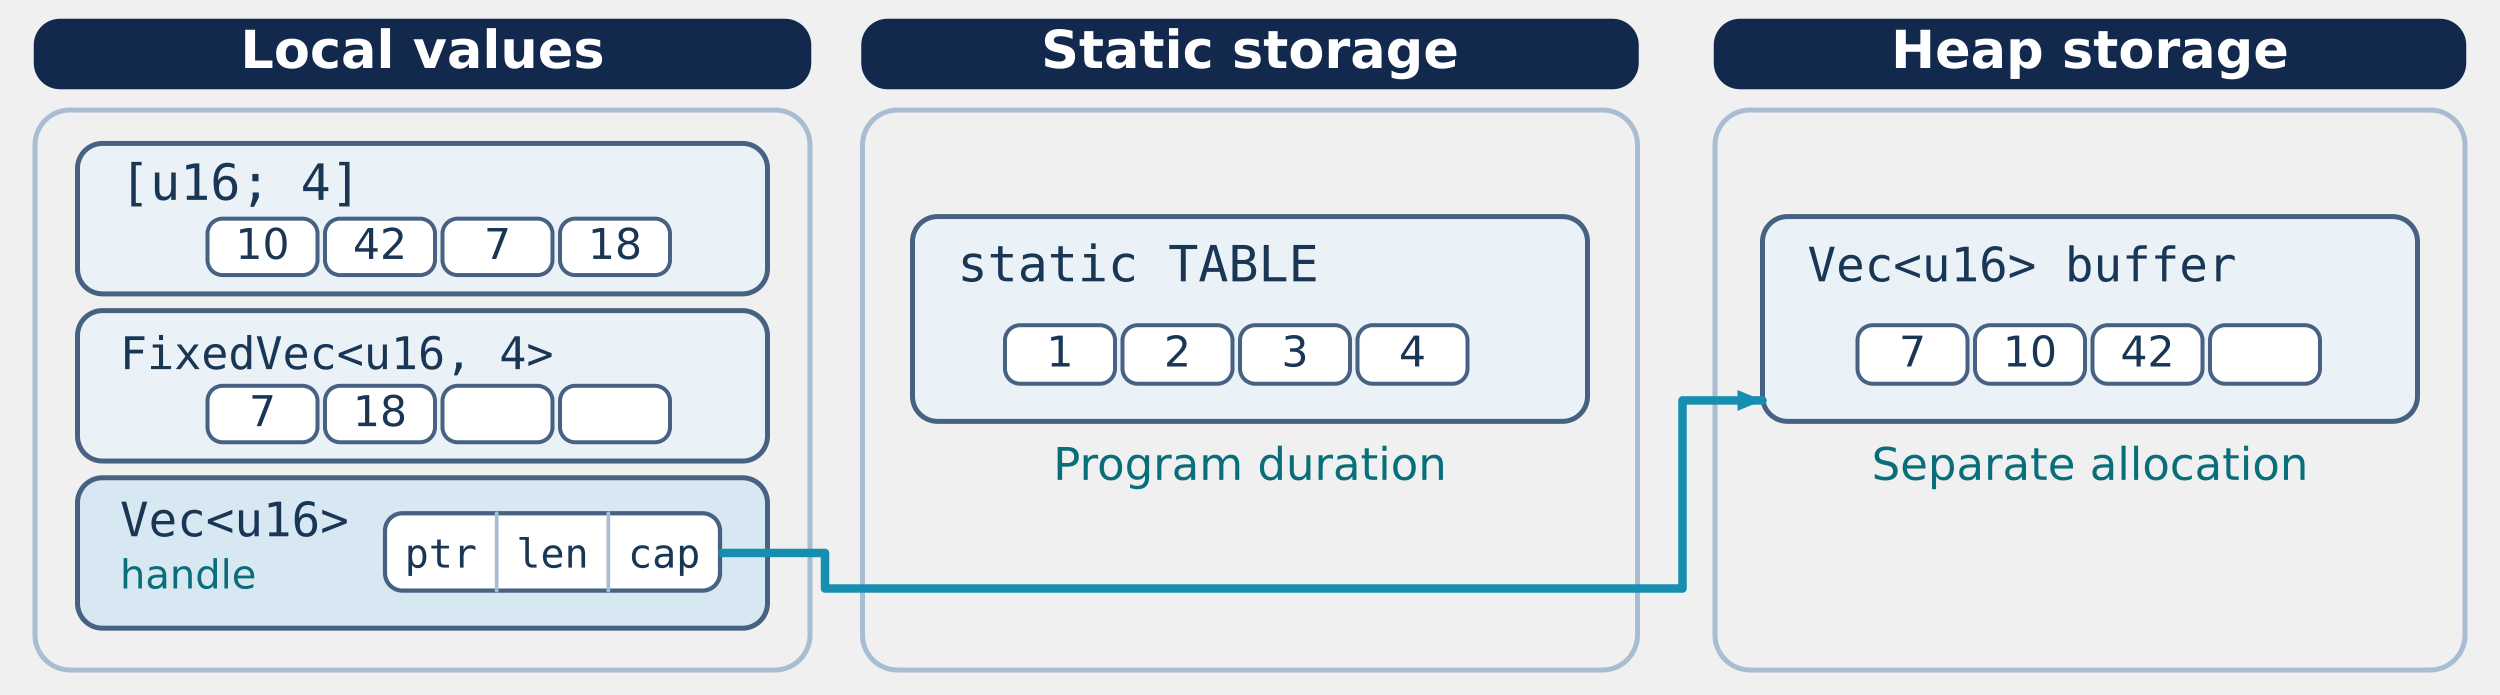
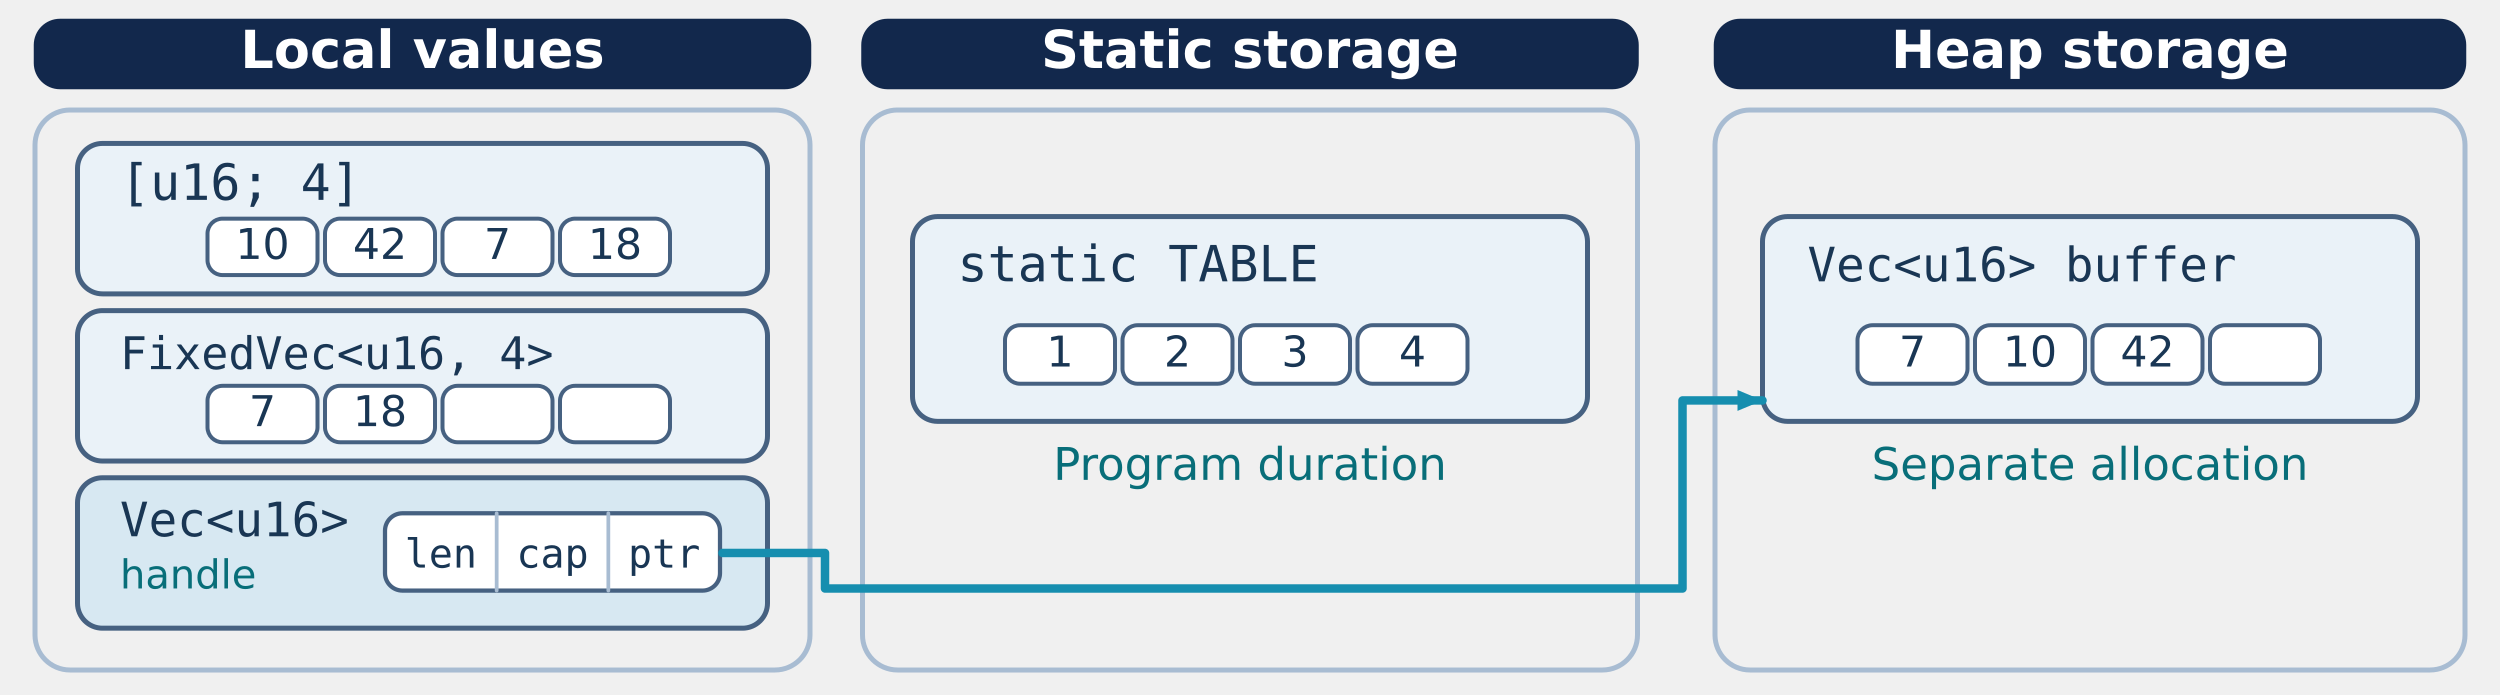
<svg xmlns="http://www.w3.org/2000/svg" width="1000" height="278" viewBox="0 0 1000 278" role="img" aria-labelledby="title desc">
  <rect x="14" y="8" width="310" height="27.2" rx="10" fill="#12284C" stroke="#12284C" stroke-width="1" />
  <text x="169.0" y="27.2" fill="#FFFFFF" font-family="DejaVu Sans, sans-serif" font-size="21" font-weight="700" text-anchor="middle">Local values</text>
  <rect x="14" y="44" width="310" height="224" rx="14" fill="none" stroke="#A8BCD2" stroke-width="2" />
  <rect x="345" y="8" width="310" height="27.2" rx="10" fill="#12284C" stroke="#12284C" stroke-width="1" />
  <text x="500.0" y="27.2" fill="#FFFFFF" font-family="DejaVu Sans, sans-serif" font-size="21" font-weight="700" text-anchor="middle">Static storage</text>
  <rect x="345" y="44" width="310" height="224" rx="14" fill="none" stroke="#A8BCD2" stroke-width="2" />
  <rect x="686" y="8" width="300" height="27.2" rx="10" fill="#12284C" stroke="#12284C" stroke-width="1" />
  <text x="836.0" y="27.2" fill="#FFFFFF" font-family="DejaVu Sans, sans-serif" font-size="21" font-weight="700" text-anchor="middle">Heap storage</text>
  <rect x="686" y="44" width="300" height="224" rx="14" fill="none" stroke="#A8BCD2" stroke-width="2" />
  <rect x="31" y="57.37" width="276" height="60.18" rx="10" fill="#EAF2F8" stroke="#466181" stroke-width="2" />
  <text x="48" y="79.94" fill="#193654" font-family="DejaVu Sans Mono, monospace" font-size="20" font-weight="400" text-anchor="start">[u16; 4]</text>
  <rect x="83" y="87.46" width="44" height="22.57" rx="6" fill="#FFFFFF" stroke="#466181" stroke-width="1.6" />
  <text x="105.0" y="103.58" fill="#193654" font-family="DejaVu Sans, sans-serif" font-size="17" font-weight="400" text-anchor="middle">10</text>
  <rect x="130" y="87.46" width="44" height="22.57" rx="6" fill="#FFFFFF" stroke="#466181" stroke-width="1.6" />
  <text x="152.0" y="103.58" fill="#193654" font-family="DejaVu Sans, sans-serif" font-size="17" font-weight="400" text-anchor="middle">42</text>
  <rect x="177" y="87.46" width="44" height="22.57" rx="6" fill="#FFFFFF" stroke="#466181" stroke-width="1.6" />
  <text x="199.0" y="103.58" fill="#193654" font-family="DejaVu Sans, sans-serif" font-size="17" font-weight="400" text-anchor="middle">7</text>
  <rect x="224" y="87.46" width="44" height="22.57" rx="6" fill="#FFFFFF" stroke="#466181" stroke-width="1.6" />
  <text x="246.0" y="103.58" fill="#193654" font-family="DejaVu Sans, sans-serif" font-size="17" font-weight="400" text-anchor="middle">18</text>
  <rect x="31" y="124.24" width="276" height="60.18" rx="10" fill="#EAF2F8" stroke="#466181" stroke-width="2" />
  <text x="48" y="147.64" fill="#193654" font-family="DejaVu Sans Mono, monospace" font-size="18" font-weight="400" text-anchor="start">FixedVec&lt;u16, 4&gt;</text>
  <rect x="83" y="154.33" width="44" height="22.57" rx="6" fill="#FFFFFF" stroke="#466181" stroke-width="1.6" />
  <text x="105.0" y="170.44" fill="#193654" font-family="DejaVu Sans, sans-serif" font-size="17" font-weight="400" text-anchor="middle">7</text>
  <rect x="130" y="154.33" width="44" height="22.57" rx="6" fill="#FFFFFF" stroke="#466181" stroke-width="1.6" />
  <text x="152.0" y="170.44" fill="#193654" font-family="DejaVu Sans, sans-serif" font-size="17" font-weight="400" text-anchor="middle">18</text>
  <rect x="177" y="154.33" width="44" height="22.57" rx="6" fill="#FFFFFF" stroke="#466181" stroke-width="1.6" />
  <rect x="224" y="154.33" width="44" height="22.57" rx="6" fill="#FFFFFF" stroke="#466181" stroke-width="1.6" />
  <rect x="31" y="191.1" width="276" height="60.18" rx="10" fill="#D7E8F2" stroke="#466181" stroke-width="2" />
  <text x="48" y="214.51" fill="#193654" font-family="DejaVu Sans Mono, monospace" font-size="19" font-weight="400" text-anchor="start">Vec&lt;u16&gt;</text>
  <text x="48" y="235.4" fill="#086E79" font-family="DejaVu Sans, sans-serif" font-size="16" font-weight="400" text-anchor="start">handle</text>
  <rect x="154" y="205.31" width="134" height="30.93" rx="7" fill="#FFFFFF" stroke="#466181" stroke-width="1.7" />
-   <text x="176.333" y="227.04" fill="#193654" font-family="DejaVu Sans Mono, monospace" font-size="16" font-weight="400" text-anchor="middle">ptr</text>
+   <text x="176.333" y="227.04" fill="#193654" font-family="DejaVu Sans Mono, monospace" font-size="16" font-weight="400" text-anchor="middle">len</text>
  <line x1="198.667" y1="205.31" x2="198.667" y2="236.24" stroke="#A8BCD2" stroke-width="1.5" stroke-linecap="round" />
-   <text x="221.0" y="227.04" fill="#193654" font-family="DejaVu Sans Mono, monospace" font-size="16" font-weight="400" text-anchor="middle">len</text>
+   <text x="221.0" y="227.04" fill="#193654" font-family="DejaVu Sans Mono, monospace" font-size="16" font-weight="400" text-anchor="middle">cap</text>
  <line x1="243.333" y1="205.31" x2="243.333" y2="236.24" stroke="#A8BCD2" stroke-width="1.5" stroke-linecap="round" />
-   <text x="265.667" y="227.04" fill="#193654" font-family="DejaVu Sans Mono, monospace" font-size="16" font-weight="400" text-anchor="middle">cap</text>
+   <text x="265.667" y="227.04" fill="#193654" font-family="DejaVu Sans Mono, monospace" font-size="16" font-weight="400" text-anchor="middle">ptr</text>
  <rect x="365" y="86.63" width="270" height="81.91" rx="10" fill="#EAF2F8" stroke="#466181" stroke-width="2" />
  <text x="383" y="112.54" fill="#193654" font-family="DejaVu Sans Mono, monospace" font-size="20" font-weight="400" text-anchor="start">static TABLE</text>
  <rect x="402" y="130.09" width="44" height="23.4" rx="6" fill="#FFFFFF" stroke="#466181" stroke-width="1.6" />
  <text x="424.0" y="146.62" fill="#193654" font-family="DejaVu Sans, sans-serif" font-size="17" font-weight="400" text-anchor="middle">1</text>
  <rect x="449" y="130.09" width="44" height="23.4" rx="6" fill="#FFFFFF" stroke="#466181" stroke-width="1.6" />
  <text x="471.0" y="146.62" fill="#193654" font-family="DejaVu Sans, sans-serif" font-size="17" font-weight="400" text-anchor="middle">2</text>
  <rect x="496" y="130.09" width="44" height="23.4" rx="6" fill="#FFFFFF" stroke="#466181" stroke-width="1.6" />
  <text x="518.0" y="146.62" fill="#193654" font-family="DejaVu Sans, sans-serif" font-size="17" font-weight="400" text-anchor="middle">3</text>
  <rect x="543" y="130.09" width="44" height="23.4" rx="6" fill="#FFFFFF" stroke="#466181" stroke-width="1.6" />
  <text x="565.0" y="146.62" fill="#193654" font-family="DejaVu Sans, sans-serif" font-size="17" font-weight="400" text-anchor="middle">4</text>
  <text x="500" y="191.94" fill="#086E79" font-family="DejaVu Sans, sans-serif" font-size="18" font-weight="400" text-anchor="middle">Program duration</text>
  <rect x="705" y="86.63" width="262" height="81.91" rx="10" fill="#EAF2F8" stroke="#466181" stroke-width="2" />
  <text x="723" y="112.54" fill="#193654" font-family="DejaVu Sans Mono, monospace" font-size="19" font-weight="400" text-anchor="start">Vec&lt;u16&gt; buffer</text>
  <rect x="743" y="130.09" width="44" height="23.4" rx="6" fill="#FFFFFF" stroke="#466181" stroke-width="1.6" />
  <text x="765.0" y="146.62" fill="#193654" font-family="DejaVu Sans, sans-serif" font-size="17" font-weight="400" text-anchor="middle">7</text>
  <rect x="790" y="130.09" width="44" height="23.4" rx="6" fill="#FFFFFF" stroke="#466181" stroke-width="1.6" />
  <text x="812.0" y="146.62" fill="#193654" font-family="DejaVu Sans, sans-serif" font-size="17" font-weight="400" text-anchor="middle">10</text>
  <rect x="837" y="130.09" width="44" height="23.4" rx="6" fill="#FFFFFF" stroke="#466181" stroke-width="1.6" />
  <text x="859.0" y="146.62" fill="#193654" font-family="DejaVu Sans, sans-serif" font-size="17" font-weight="400" text-anchor="middle">42</text>
  <rect x="884" y="130.09" width="44" height="23.4" rx="6" fill="#FFFFFF" stroke="#466181" stroke-width="1.6" />
  <text x="836" y="191.94" fill="#086E79" font-family="DejaVu Sans, sans-serif" font-size="18" font-weight="400" text-anchor="middle">Separate allocation</text>
  <polyline points="289,221.19 330,221.19 330,235.4 673,235.4 673,160.18 705,160.18" fill="none" stroke="#168EAF" stroke-width="3.4" stroke-linejoin="round" stroke-linecap="round" />
  <polygon points="705,160.18 695.0,156 695.0,164.36" fill="#168EAF" />
</svg>
